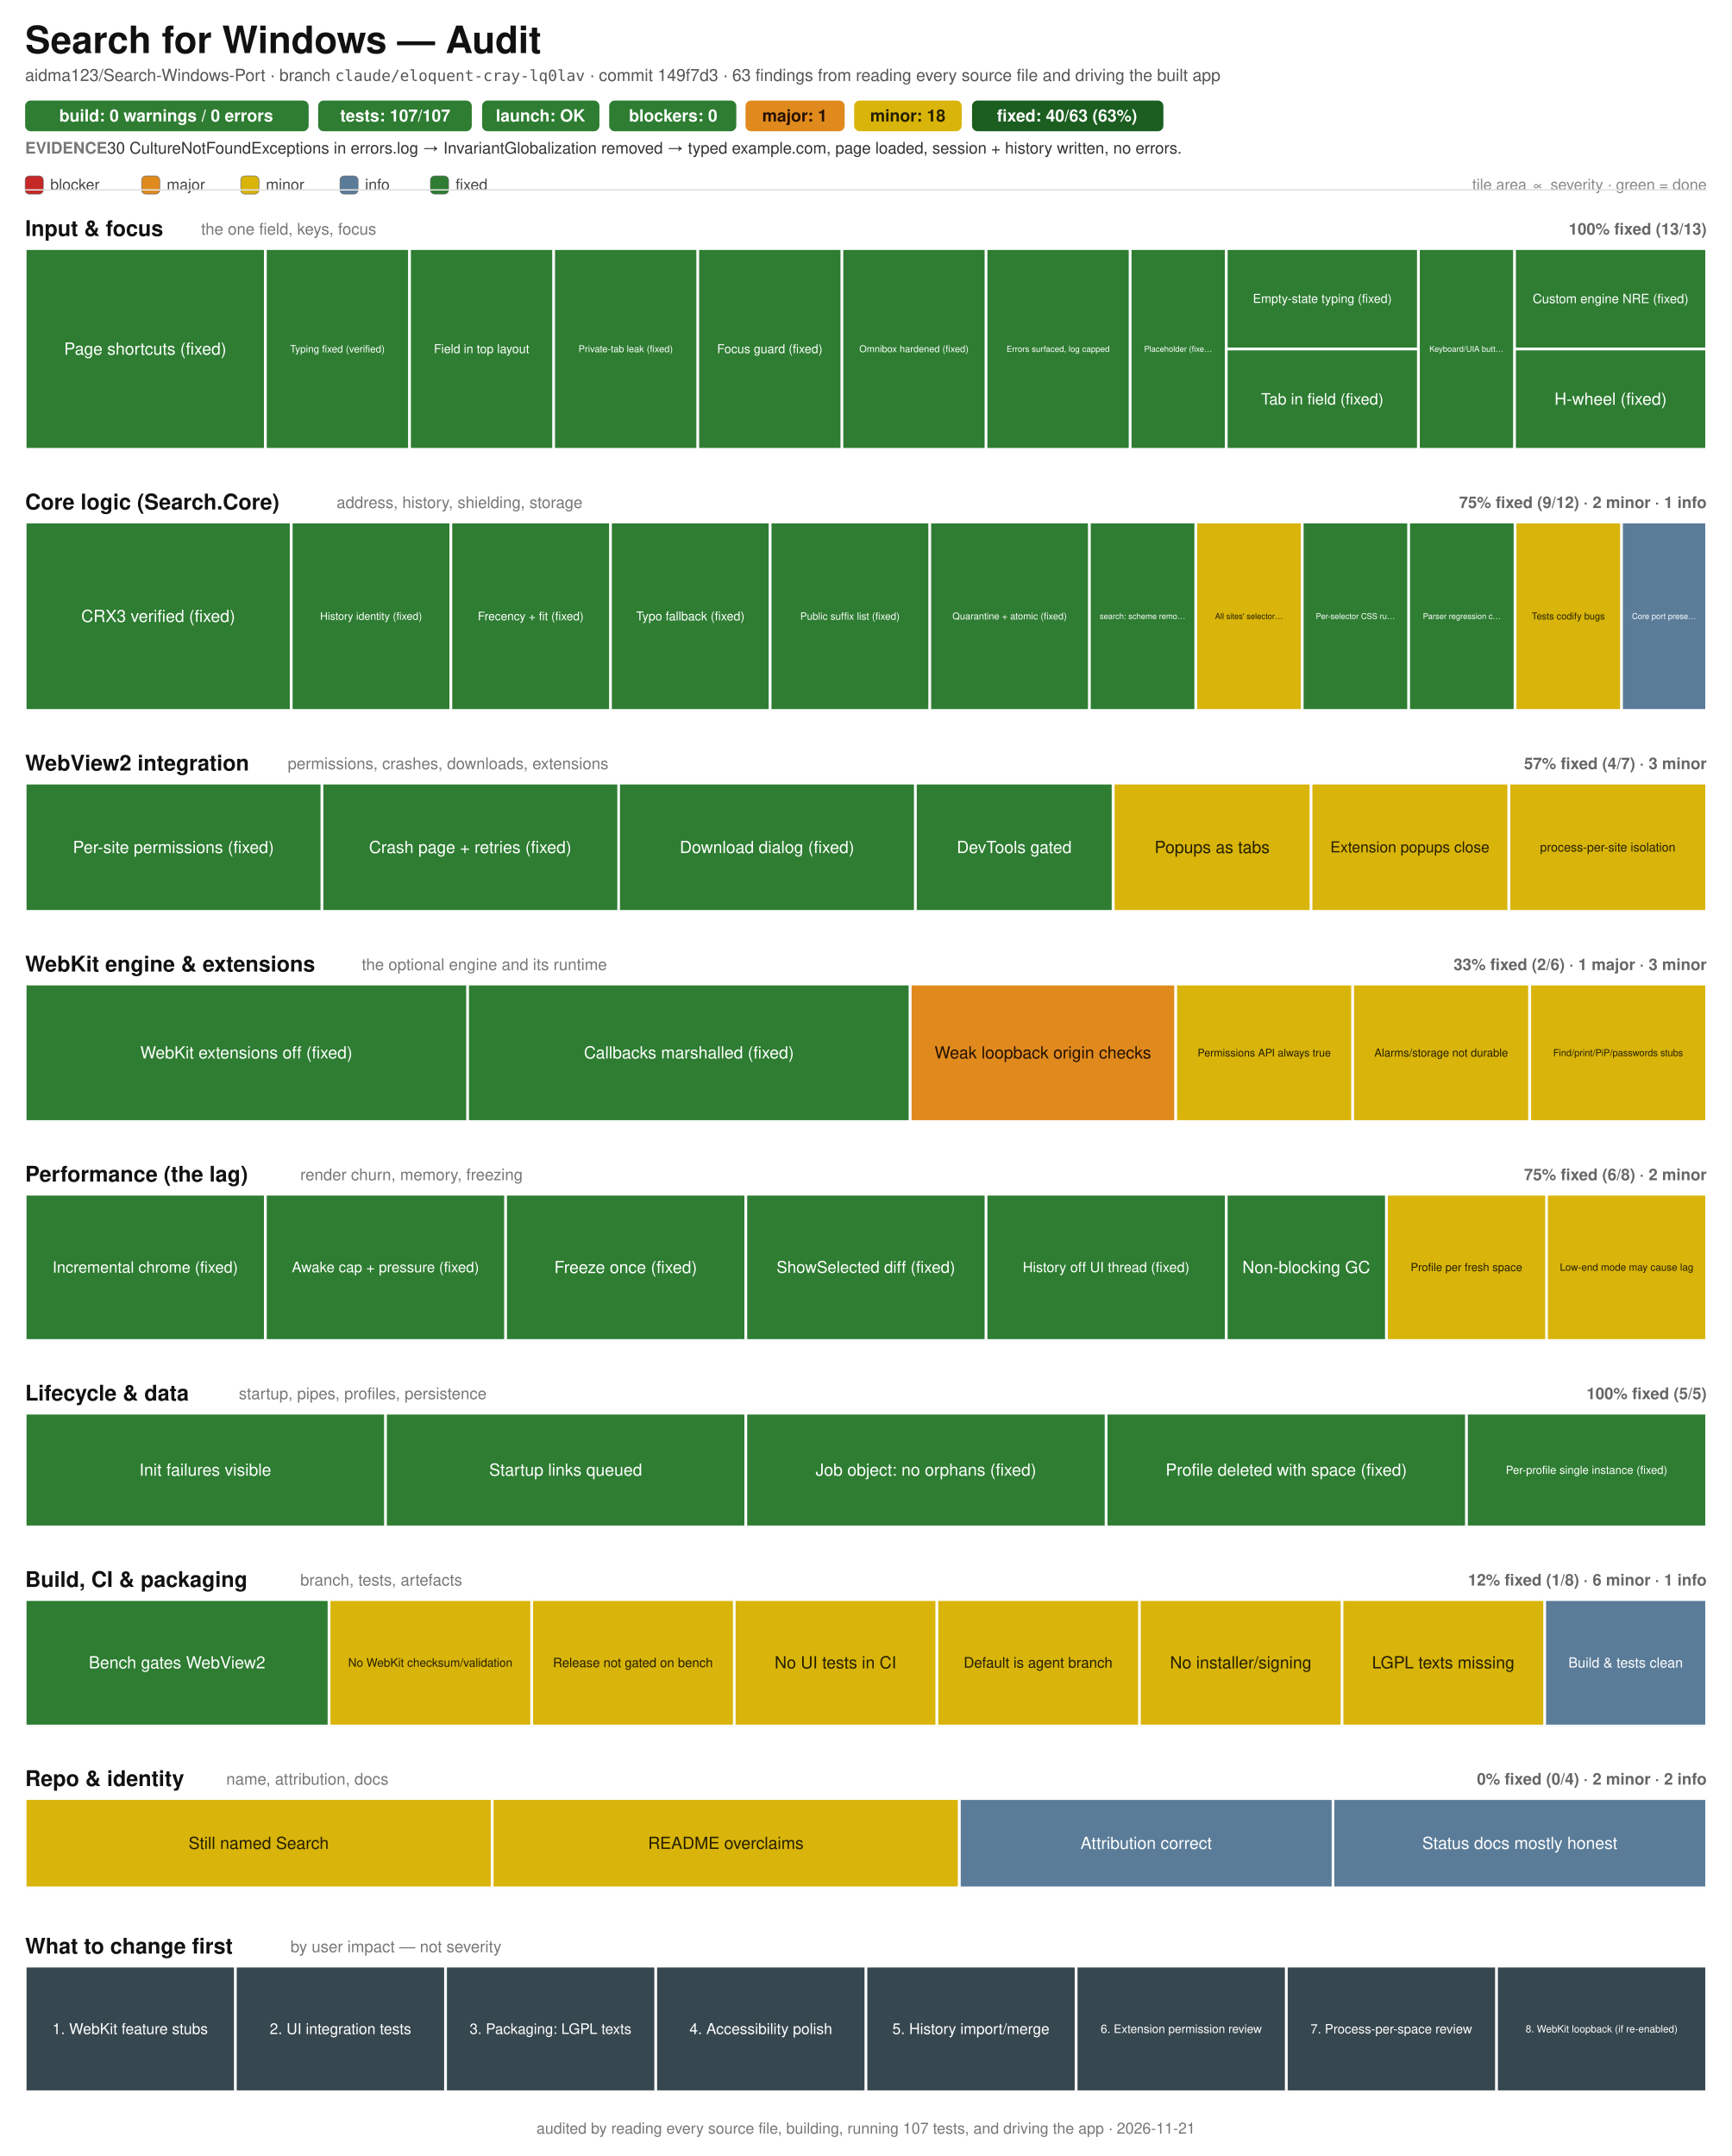
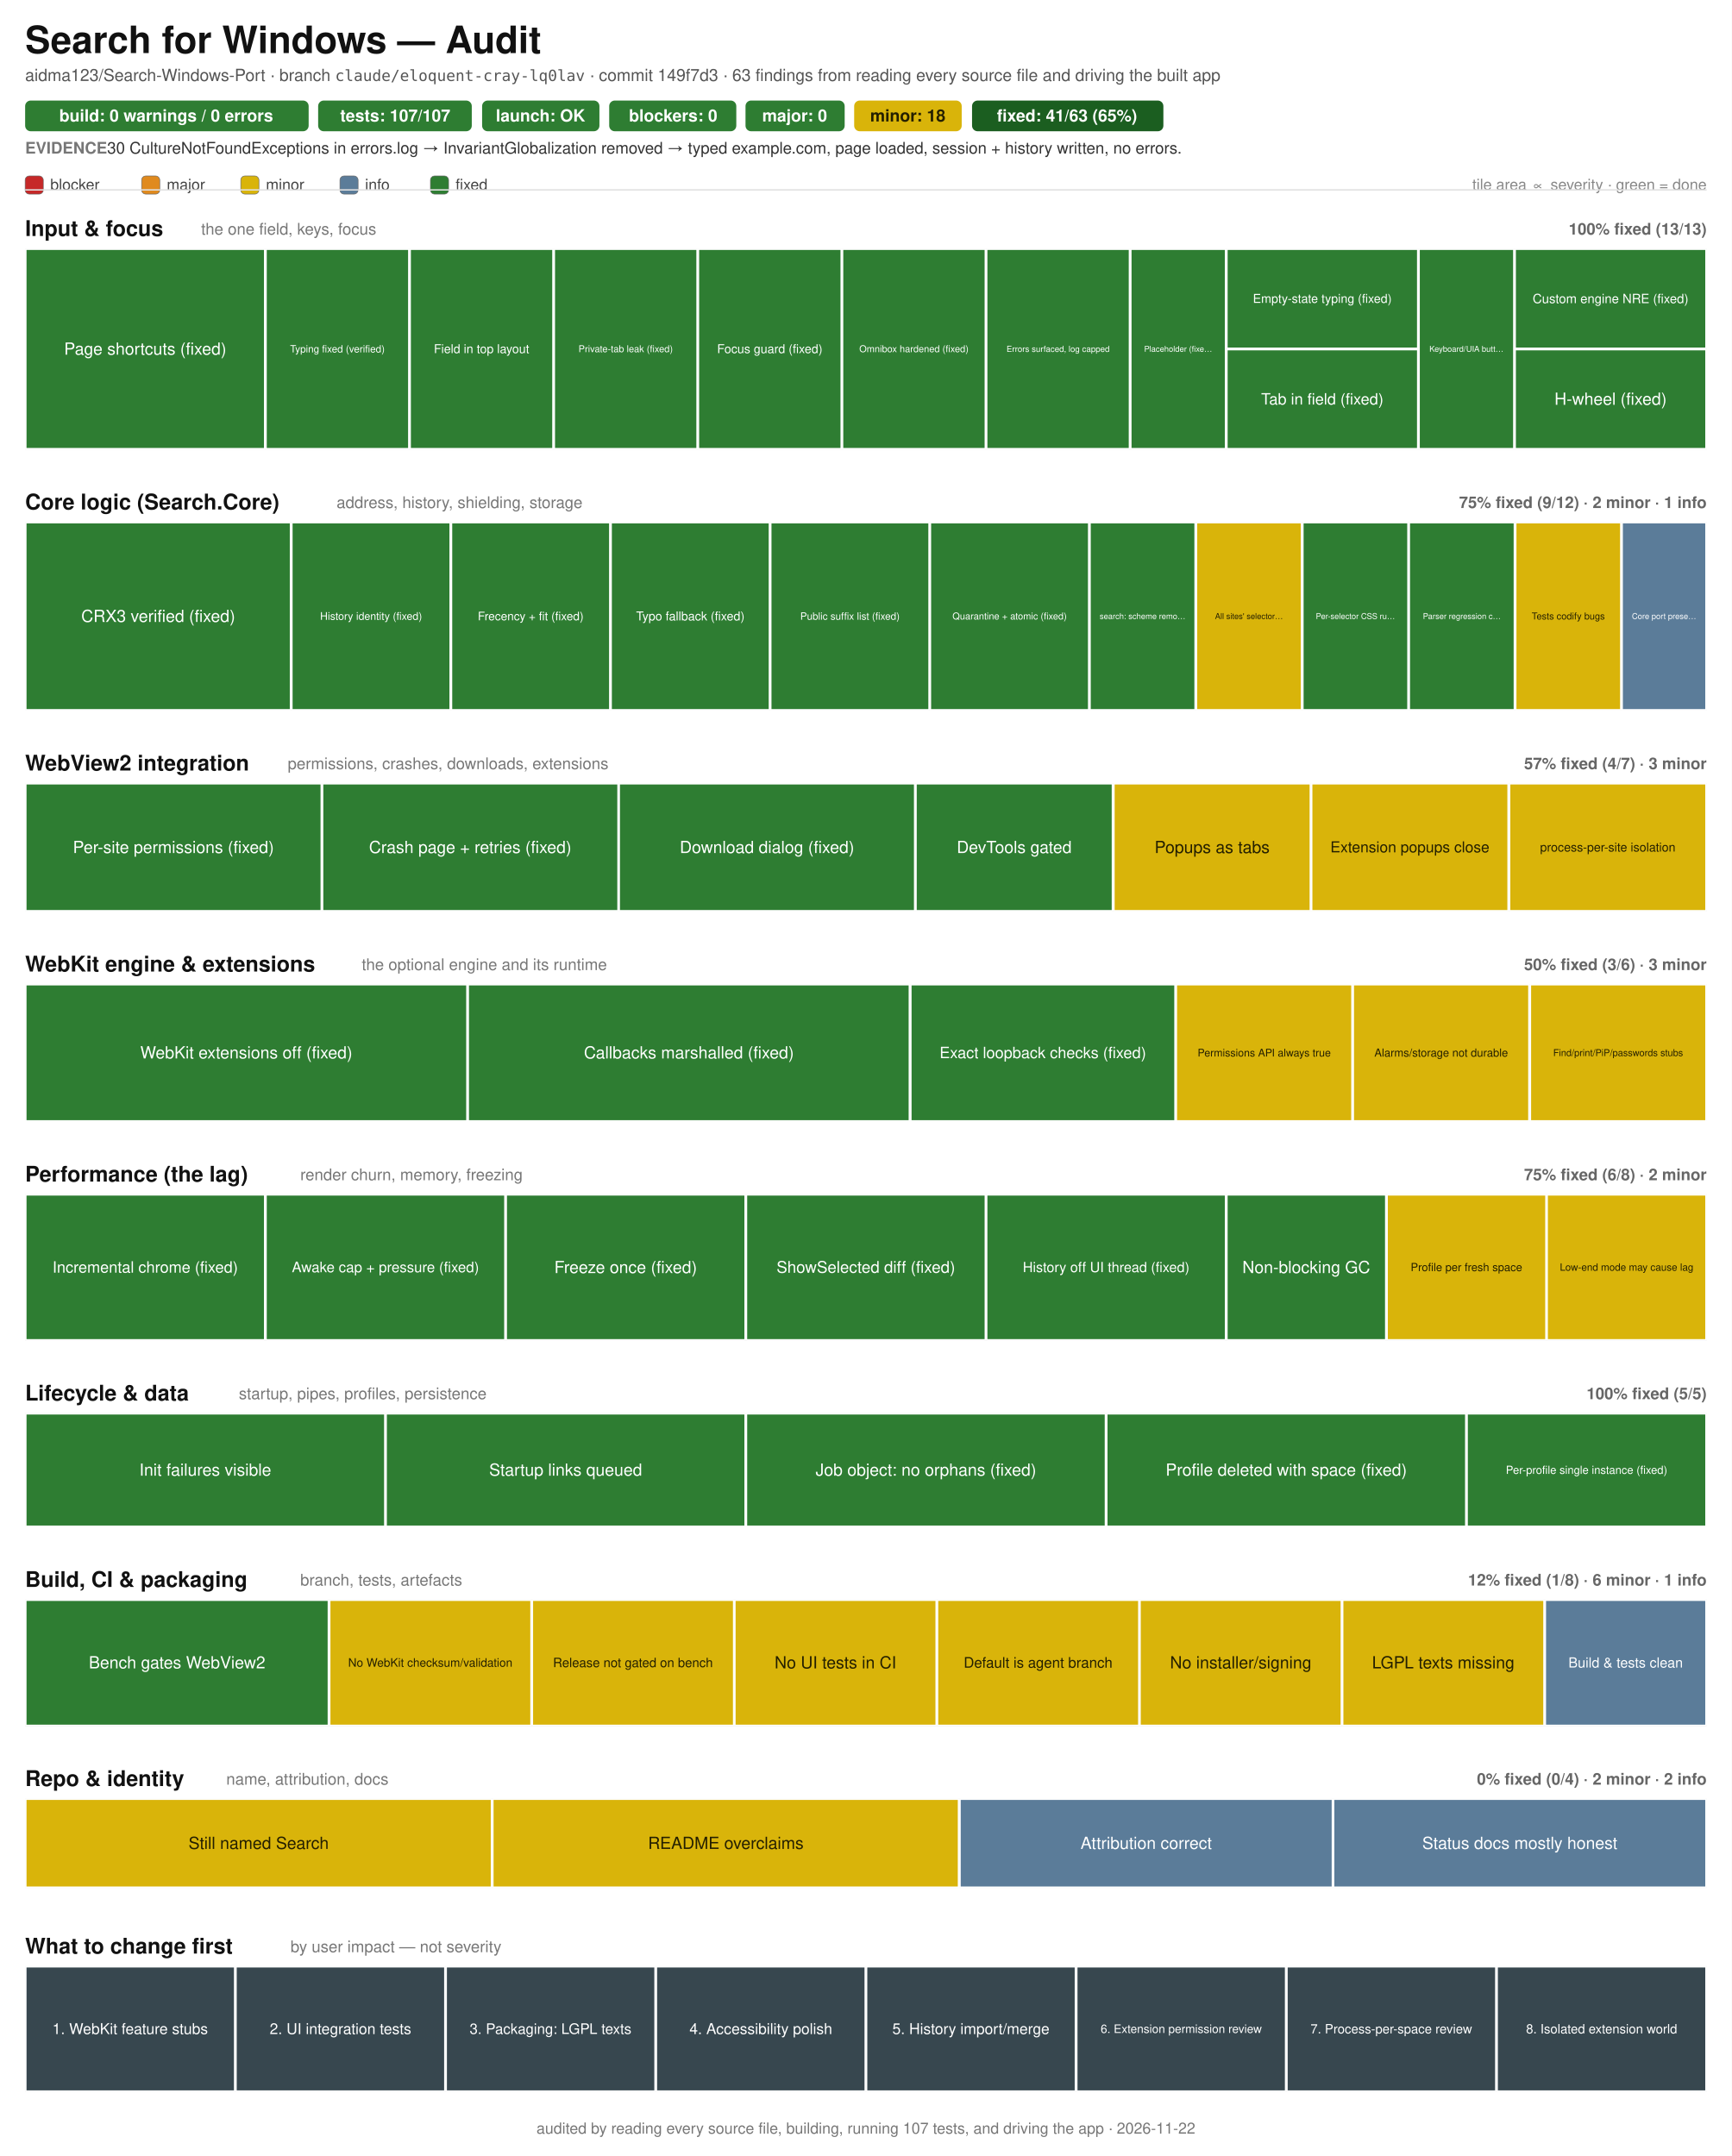
<svg xmlns="http://www.w3.org/2000/svg" width="1240" height="1544" viewBox="0 0 1240 1544" font-family="Segoe UI, Helvetica, Arial, sans-serif">
  <rect width="1240" height="1544" fill="#ffffff" />
  <text x="18" y="38" font-size="27" font-weight="bold" fill="#111">Search for Windows — Audit</text>
  <text x="18" y="58" font-size="12" fill="#555">aidma123/Search-Windows-Port · branch <tspan font-family="Consolas, 'Cascadia Mono', monospace" font-size="11">claude/eloquent-cray-lq0lav</tspan> · commit 149f7d3 · 63 findings from reading every source file and driving the built app</text>
  <rect x="18" y="72" width="203" height="22" rx="4" fill="#2e7d32" />
  <text x="119" y="87" font-size="12" font-weight="bold" fill="#fff" text-anchor="middle">build: 0 warnings / 0 errors</text>
  <rect x="227.8" y="72" width="110" height="22" rx="4" fill="#2e7d32" />
  <text x="283" y="87" font-size="12" font-weight="bold" fill="#fff" text-anchor="middle">tests: 107/107</text>
  <rect x="345.2" y="72" width="84" height="22" rx="4" fill="#2e7d32" />
  <text x="387" y="87" font-size="12" font-weight="bold" fill="#fff" text-anchor="middle">launch: OK</text>
  <rect x="436.2" y="72" width="91" height="22" rx="4" fill="#2e7d32" />
  <text x="482" y="87" font-size="12" font-weight="bold" fill="#fff" text-anchor="middle">blockers: 0</text>
-   <rect x="533.8" y="72" width="71" height="22" rx="4" fill="#e08a1e" />
-   <text x="569" y="87" font-size="12" font-weight="bold" fill="#241100" text-anchor="middle">major: 1</text>
+   <rect x="533.8" y="72" width="71" height="22" rx="4" fill="#2e7d32" />
+   <text x="569" y="87" font-size="12" font-weight="bold" fill="#ffffff" text-anchor="middle">major: 0</text>
  <rect x="611.6" y="72" width="77" height="22" rx="4" fill="#d9b40a" />
  <text x="650" y="87" font-size="12" font-weight="bold" fill="#241f00" text-anchor="middle">minor: 18</text>
  <rect x="696" y="72" width="137" height="22" rx="4" fill="#1b5e20" />
-   <text x="764" y="87" font-size="12" font-weight="bold" fill="#fff" text-anchor="middle">fixed: 40/63 (63%)</text>
+   <text x="764" y="87" font-size="12" font-weight="bold" fill="#fff" text-anchor="middle">fixed: 41/63 (65%)</text>
  <text x="18" y="110" font-size="11.5" fill="#333">
    <tspan font-weight="bold" fill="#777">EVIDENCE  </tspan>30 CultureNotFoundExceptions in errors.log → InvariantGlobalization removed → typed example.com, page loaded, session + history written, no errors.</text>
  <rect x="18" y="126" width="13" height="13" rx="3" fill="#c62828" stroke="#666" stroke-width="0.4" />
  <text x="36" y="136" font-size="11" fill="#444">blocker</text>
  <rect x="101.4" y="126" width="13" height="13" rx="3" fill="#e08a1e" stroke="#666" stroke-width="0.4" />
  <text x="119.4" y="136" font-size="11" fill="#444">major</text>
  <rect x="172.4" y="126" width="13" height="13" rx="3" fill="#d9b40a" stroke="#666" stroke-width="0.4" />
  <text x="190.4" y="136" font-size="11" fill="#444">minor</text>
  <rect x="243.4" y="126" width="13" height="13" rx="3" fill="#5b7c99" stroke="#666" stroke-width="0.4" />
  <text x="261.4" y="136" font-size="11" fill="#444">info</text>
  <rect x="308.2" y="126" width="13" height="13" rx="3" fill="#2e7d32" stroke="#666" stroke-width="0.4" />
  <text x="326.2" y="136" font-size="11" fill="#444">fixed</text>
  <text x="1222" y="136" font-size="11" fill="#888" text-anchor="end">tile area ∝ severity · green = done</text>
  <line x1="18" y1="136" x2="1222" y2="136" stroke="#e0e0e0" />
  <text x="18" y="169" font-size="15.5" font-weight="bold" fill="#111">Input &amp; focus</text>
  <text x="144" y="168" font-size="11.5" fill="#777">the one field, keys, focus</text>
  <text x="1222" y="168" font-size="11.5" font-weight="bold" fill="#666" text-anchor="end">100% fixed (13/13)</text>
  <rect x="18" y="178" width="1204" height="144" fill="#efefef" />
  <rect x="18.5" y="178.5" width="171.0" height="142.8" fill="#2e7d32" stroke="#ffffff" stroke-width="1" />
  <text x="104.0" y="254.0" font-size="12.0" fill="#ffffff" text-anchor="middle">Page shortcuts (fixed)</text>
  <rect x="190.5" y="178.5" width="102.2" height="142.8" fill="#2e7d32" stroke="#ffffff" stroke-width="1" />
  <text x="241.6" y="252.4" font-size="7.2" fill="#ffffff" text-anchor="middle">Typing fixed (verified)</text>
  <rect x="293.7" y="178.5" width="102.2" height="142.8" fill="#2e7d32" stroke="#ffffff" stroke-width="1" />
  <text x="344.8" y="252.9" font-size="8.8" fill="#ffffff" text-anchor="middle">Field in top layout</text>
  <rect x="396.9" y="178.5" width="102.2" height="142.8" fill="#2e7d32" stroke="#ffffff" stroke-width="1" />
  <text x="448.0" y="252.2" font-size="6.8" fill="#ffffff" text-anchor="middle">Private-tab leak (fixed)</text>
  <rect x="500.1" y="178.5" width="102.2" height="142.8" fill="#2e7d32" stroke="#ffffff" stroke-width="1" />
  <text x="551.2" y="252.9" font-size="8.8" fill="#ffffff" text-anchor="middle">Focus guard (fixed)</text>
  <rect x="603.3" y="178.5" width="102.2" height="142.8" fill="#2e7d32" stroke="#ffffff" stroke-width="1" />
  <text x="654.4" y="252.2" font-size="6.8" fill="#ffffff" text-anchor="middle">Omnibox hardened (fixed)</text>
  <rect x="706.5" y="178.5" width="102.2" height="142.8" fill="#2e7d32" stroke="#ffffff" stroke-width="1" />
  <text x="757.6" y="252.0" font-size="6.0" fill="#ffffff" text-anchor="middle">Errors surfaced, log capped</text>
  <rect x="809.7" y="178.5" width="67.8" height="142.8" fill="#2e7d32" stroke="#ffffff" stroke-width="1" />
  <text x="843.6" y="251.9" font-size="5.8" fill="#ffffff" text-anchor="middle">Placeholder (fixe…</text>
  <rect x="878.5" y="178.5" width="136.6" height="70.9" fill="#2e7d32" stroke="#ffffff" stroke-width="1" />
  <text x="946.8" y="216.9" font-size="8.8" fill="#ffffff" text-anchor="middle">Empty-state typing (fixed)</text>
  <rect x="878.5" y="250.4" width="136.6" height="70.9" fill="#2e7d32" stroke="#ffffff" stroke-width="1" />
  <text x="946.8" y="289.7" font-size="11.2" fill="#ffffff" text-anchor="middle">Tab in field (fixed)</text>
  <rect x="1016.1" y="178.5" width="67.8" height="142.8" fill="#2e7d32" stroke="#ffffff" stroke-width="1" />
  <text x="1050.0" y="251.9" font-size="5.8" fill="#ffffff" text-anchor="middle">Keyboard/UIA butt…</text>
  <rect x="1084.9" y="178.5" width="136.6" height="70.9" fill="#2e7d32" stroke="#ffffff" stroke-width="1" />
  <text x="1153.2" y="217.1" font-size="9.2" fill="#ffffff" text-anchor="middle">Custom engine NRE (fixed)</text>
  <rect x="1084.9" y="250.4" width="136.6" height="70.9" fill="#2e7d32" stroke="#ffffff" stroke-width="1" />
  <text x="1153.2" y="289.9" font-size="12.0" fill="#ffffff" text-anchor="middle">H-wheel (fixed)</text>
  <text x="18" y="364.822" font-size="15.5" font-weight="bold" fill="#111">Core logic (Search.Core)</text>
  <text x="241" y="363.822" font-size="11.5" fill="#777">address, history, shielding, storage</text>
  <text x="1222" y="363.822" font-size="11.5" font-weight="bold" fill="#666" text-anchor="end">75% fixed (9/12) · 2 minor · 1 info</text>
  <rect x="18" y="373.822" width="1204" height="135" fill="#efefef" />
  <rect x="18.5" y="374.3" width="189.5" height="134.0" fill="#2e7d32" stroke="#ffffff" stroke-width="1" />
  <text x="113.3" y="445.4" font-size="12.0" fill="#ffffff" text-anchor="middle">CRX3 verified (fixed)</text>
  <rect x="209.0" y="374.3" width="113.3" height="134.0" fill="#2e7d32" stroke="#ffffff" stroke-width="1" />
  <text x="265.7" y="443.9" font-size="7.6" fill="#ffffff" text-anchor="middle">History identity (fixed)</text>
  <rect x="323.3" y="374.3" width="113.3" height="134.0" fill="#2e7d32" stroke="#ffffff" stroke-width="1" />
  <text x="380.0" y="444.2" font-size="8.4" fill="#ffffff" text-anchor="middle">Frecency + fit (fixed)</text>
  <rect x="437.6" y="374.3" width="113.3" height="134.0" fill="#2e7d32" stroke="#ffffff" stroke-width="1" />
  <text x="494.3" y="444.3" font-size="8.8" fill="#ffffff" text-anchor="middle">Typo fallback (fixed)</text>
  <rect x="551.9" y="374.3" width="113.3" height="134.0" fill="#2e7d32" stroke="#ffffff" stroke-width="1" />
  <text x="608.6" y="443.8" font-size="7.2" fill="#ffffff" text-anchor="middle">Public suffix list (fixed)</text>
  <rect x="666.2" y="374.3" width="113.3" height="134.0" fill="#2e7d32" stroke="#ffffff" stroke-width="1" />
  <text x="722.9" y="443.6" font-size="6.8" fill="#ffffff" text-anchor="middle">Quarantine + atomic (fixed)</text>
  <rect x="780.5" y="374.3" width="75.2" height="134.0" fill="#2e7d32" stroke="#ffffff" stroke-width="1" />
  <text x="818.1" y="443.3" font-size="5.8" fill="#ffffff" text-anchor="middle">search: scheme remo…</text>
  <rect x="856.7" y="374.3" width="75.2" height="134.0" fill="#d9b40a" stroke="#ffffff" stroke-width="1" />
  <text x="894.3" y="443.3" font-size="5.8" fill="#241f00" text-anchor="middle">All sites' selector…</text>
  <rect x="932.9" y="374.3" width="75.2" height="134.0" fill="#2e7d32" stroke="#ffffff" stroke-width="1" />
  <text x="970.5" y="443.3" font-size="5.8" fill="#ffffff" text-anchor="middle">Per-selector CSS ru…</text>
  <rect x="1009.1" y="374.3" width="75.2" height="134.0" fill="#2e7d32" stroke="#ffffff" stroke-width="1" />
  <text x="1046.7" y="443.3" font-size="5.8" fill="#ffffff" text-anchor="middle">Parser regression c…</text>
  <rect x="1085.3" y="374.3" width="75.2" height="134.0" fill="#d9b40a" stroke="#ffffff" stroke-width="1" />
  <text x="1122.9" y="443.6" font-size="6.8" fill="#241f00" text-anchor="middle">Tests codify bugs</text>
  <rect x="1161.5" y="374.3" width="60.0" height="134.0" fill="#5b7c99" stroke="#ffffff" stroke-width="1" />
  <text x="1191.5" y="443.3" font-size="5.8" fill="#ffffff" text-anchor="middle">Core port prese…</text>
  <text x="18" y="551.815" font-size="15.5" font-weight="bold" fill="#111">WebView2 integration</text>
  <text x="206" y="550.815" font-size="11.5" fill="#777">permissions, crashes, downloads, extensions</text>
  <text x="1222" y="550.815" font-size="11.5" font-weight="bold" fill="#666" text-anchor="end">57% fixed (4/7) · 3 minor</text>
  <rect x="18" y="560.815" width="1204" height="92" fill="#efefef" />
  <rect x="18.5" y="561.3" width="211.5" height="90.9" fill="#2e7d32" stroke="#ffffff" stroke-width="1" />
  <text x="124.2" y="610.9" font-size="12.0" fill="#ffffff" text-anchor="middle">Per-site permissions (fixed)</text>
  <rect x="231.0" y="561.3" width="211.5" height="90.9" fill="#2e7d32" stroke="#ffffff" stroke-width="1" />
  <text x="336.7" y="610.9" font-size="12.0" fill="#ffffff" text-anchor="middle">Crash page + retries (fixed)</text>
  <rect x="443.4" y="561.3" width="211.5" height="90.9" fill="#2e7d32" stroke="#ffffff" stroke-width="1" />
  <text x="549.2" y="610.9" font-size="12.0" fill="#ffffff" text-anchor="middle">Download dialog (fixed)</text>
  <rect x="655.9" y="561.3" width="140.6" height="90.9" fill="#2e7d32" stroke="#ffffff" stroke-width="1" />
  <text x="726.2" y="610.9" font-size="12.0" fill="#ffffff" text-anchor="middle">DevTools gated</text>
  <rect x="797.6" y="561.3" width="140.6" height="90.9" fill="#d9b40a" stroke="#ffffff" stroke-width="1" />
  <text x="867.9" y="610.9" font-size="12.0" fill="#241f00" text-anchor="middle">Popups as tabs</text>
  <rect x="939.2" y="561.3" width="140.6" height="90.9" fill="#d9b40a" stroke="#ffffff" stroke-width="1" />
  <text x="1009.5" y="610.4" font-size="10.8" fill="#241f00" text-anchor="middle">Extension popups close</text>
  <rect x="1080.9" y="561.3" width="140.6" height="90.9" fill="#d9b40a" stroke="#ffffff" stroke-width="1" />
  <text x="1151.2" y="609.8" font-size="8.8" fill="#241f00" text-anchor="middle">process-per-site isolation</text>
  <text x="18" y="695.729" font-size="15.5" font-weight="bold" fill="#111">WebKit engine &amp; extensions</text>
  <text x="259" y="694.729" font-size="11.5" fill="#777">the optional engine and its runtime</text>
-   <text x="1222" y="694.729" font-size="11.5" font-weight="bold" fill="#666" text-anchor="end">33% fixed (2/6) · 1 major · 3 minor</text>
+   <text x="1222" y="694.729" font-size="11.5" font-weight="bold" fill="#666" text-anchor="end">50% fixed (3/6) · 3 minor</text>
  <rect x="18" y="704.729" width="1204" height="98" fill="#efefef" />
  <rect x="18.5" y="705.2" width="315.8" height="97.5" fill="#2e7d32" stroke="#ffffff" stroke-width="1" />
  <text x="176.4" y="758.0" font-size="12.0" fill="#ffffff" text-anchor="middle">WebKit extensions off (fixed)</text>
  <rect x="335.3" y="705.2" width="315.8" height="97.5" fill="#2e7d32" stroke="#ffffff" stroke-width="1" />
  <text x="493.3" y="758.0" font-size="12.0" fill="#ffffff" text-anchor="middle">Callbacks marshalled (fixed)</text>
-   <rect x="652.2" y="705.2" width="189.1" height="97.5" fill="#e08a1e" stroke="#ffffff" stroke-width="1" />
-   <text x="746.7" y="758.0" font-size="12.0" fill="#241100" text-anchor="middle">Weak loopback origin checks</text>
+   <rect x="652.2" y="705.2" width="189.1" height="97.5" fill="#2e7d32" stroke="#ffffff" stroke-width="1" />
+   <text x="746.7" y="757.8" font-size="11.2" fill="#ffffff" text-anchor="middle">Exact loopback checks (fixed)</text>
  <rect x="842.3" y="705.2" width="125.7" height="97.5" fill="#d9b40a" stroke="#ffffff" stroke-width="1" />
  <text x="905.2" y="756.6" font-size="7.6" fill="#241f00" text-anchor="middle">Permissions API always true</text>
  <rect x="969.0" y="705.2" width="125.7" height="97.5" fill="#d9b40a" stroke="#ffffff" stroke-width="1" />
  <text x="1031.9" y="756.7" font-size="8.0" fill="#241f00" text-anchor="middle">Alarms/storage not durable</text>
  <rect x="1095.8" y="705.2" width="125.7" height="97.5" fill="#d9b40a" stroke="#ffffff" stroke-width="1" />
  <text x="1158.6" y="756.3" font-size="6.8" fill="#241f00" text-anchor="middle">Find/print/PiP/passwords stubs</text>
  <text x="18" y="846.205" font-size="15.5" font-weight="bold" fill="#111">Performance (the lag)</text>
  <text x="215" y="845.205" font-size="11.5" fill="#777">render churn, memory, freezing</text>
  <text x="1222" y="845.205" font-size="11.5" font-weight="bold" fill="#666" text-anchor="end">75% fixed (6/8) · 2 minor</text>
  <rect x="18" y="855.205" width="1204" height="105" fill="#efefef" />
  <rect x="18.5" y="855.7" width="171.0" height="103.8" fill="#2e7d32" stroke="#ffffff" stroke-width="1" />
  <text x="104.0" y="911.4" font-size="11.2" fill="#ffffff" text-anchor="middle">Incremental chrome (fixed)</text>
  <rect x="190.5" y="855.7" width="171.0" height="103.8" fill="#2e7d32" stroke="#ffffff" stroke-width="1" />
  <text x="276.0" y="911.1" font-size="10.4" fill="#ffffff" text-anchor="middle">Awake cap + pressure (fixed)</text>
  <rect x="362.5" y="855.7" width="171.0" height="103.8" fill="#2e7d32" stroke="#ffffff" stroke-width="1" />
  <text x="448.0" y="911.7" font-size="12.0" fill="#ffffff" text-anchor="middle">Freeze once (fixed)</text>
  <rect x="534.5" y="855.7" width="171.0" height="103.8" fill="#2e7d32" stroke="#ffffff" stroke-width="1" />
  <text x="620.0" y="911.5" font-size="11.6" fill="#ffffff" text-anchor="middle">ShowSelected diff (fixed)</text>
  <rect x="706.5" y="855.7" width="171.0" height="103.8" fill="#2e7d32" stroke="#ffffff" stroke-width="1" />
  <text x="792.0" y="911.0" font-size="10.0" fill="#ffffff" text-anchor="middle">History off UI thread (fixed)</text>
  <rect x="878.5" y="855.7" width="113.7" height="103.8" fill="#2e7d32" stroke="#ffffff" stroke-width="1" />
  <text x="935.3" y="911.7" font-size="12.0" fill="#ffffff" text-anchor="middle">Non-blocking GC</text>
  <rect x="993.2" y="855.7" width="113.7" height="103.8" fill="#d9b40a" stroke="#ffffff" stroke-width="1" />
  <text x="1050.0" y="910.3" font-size="8.0" fill="#241f00" text-anchor="middle">Profile per fresh space</text>
  <rect x="1107.8" y="855.7" width="113.7" height="103.8" fill="#d9b40a" stroke="#ffffff" stroke-width="1" />
  <text x="1164.7" y="910.0" font-size="7.2" fill="#241f00" text-anchor="middle">Low-end mode may cause lag</text>
  <text x="18" y="1002.986" font-size="15.5" font-weight="bold" fill="#111">Lifecycle &amp; data</text>
  <text x="171" y="1001.986" font-size="11.5" fill="#777">startup, pipes, profiles, persistence</text>
  <text x="1222" y="1001.986" font-size="11.5" font-weight="bold" fill="#666" text-anchor="end">100% fixed (5/5)</text>
  <rect x="18" y="1011.986" width="1204" height="81" fill="#efefef" />
  <rect x="18.5" y="1012.5" width="257.0" height="80.5" fill="#2e7d32" stroke="#ffffff" stroke-width="1" />
  <text x="147.0" y="1056.8" font-size="12.0" fill="#ffffff" text-anchor="middle">Init failures visible</text>
  <rect x="276.5" y="1012.5" width="257.0" height="80.5" fill="#2e7d32" stroke="#ffffff" stroke-width="1" />
  <text x="405.0" y="1056.8" font-size="12.0" fill="#ffffff" text-anchor="middle">Startup links queued</text>
  <rect x="534.5" y="1012.5" width="257.0" height="80.5" fill="#2e7d32" stroke="#ffffff" stroke-width="1" />
  <text x="663.0" y="1056.8" font-size="12.0" fill="#ffffff" text-anchor="middle">Job object: no orphans (fixed)</text>
  <rect x="792.5" y="1012.5" width="257.0" height="80.5" fill="#2e7d32" stroke="#ffffff" stroke-width="1" />
  <text x="921.0" y="1056.8" font-size="12.0" fill="#ffffff" text-anchor="middle">Profile deleted with space (fixed)</text>
  <rect x="1050.5" y="1012.5" width="171.0" height="80.5" fill="#2e7d32" stroke="#ffffff" stroke-width="1" />
  <text x="1136.0" y="1055.5" font-size="8.0" fill="#ffffff" text-anchor="middle">Per-profile single instance (fixed)</text>
  <text x="18" y="1136.475" font-size="15.5" font-weight="bold" fill="#111">Build, CI &amp; packaging</text>
  <text x="215" y="1135.475" font-size="11.5" fill="#777">branch, tests, artefacts</text>
  <text x="1222" y="1135.475" font-size="11.5" font-weight="bold" fill="#666" text-anchor="end">12% fixed (1/8) · 6 minor · 1 info</text>
  <rect x="18" y="1145.475" width="1204" height="91" fill="#efefef" />
  <rect x="18.5" y="1146.0" width="216.6" height="89.6" fill="#2e7d32" stroke="#ffffff" stroke-width="1" />
  <text x="126.8" y="1194.8" font-size="12.0" fill="#ffffff" text-anchor="middle">Bench gates WebView2</text>
  <rect x="236.1" y="1146.0" width="144.1" height="89.6" fill="#d9b40a" stroke="#ffffff" stroke-width="1" />
  <text x="308.1" y="1193.6" font-size="8.4" fill="#241f00" text-anchor="middle">No WebKit checksum/validation</text>
  <rect x="381.2" y="1146.0" width="144.1" height="89.6" fill="#d9b40a" stroke="#ffffff" stroke-width="1" />
  <text x="453.2" y="1193.9" font-size="9.2" fill="#241f00" text-anchor="middle">Release not gated on bench</text>
  <rect x="526.2" y="1146.0" width="144.1" height="89.6" fill="#d9b40a" stroke="#ffffff" stroke-width="1" />
  <text x="598.2" y="1194.8" font-size="12.0" fill="#241f00" text-anchor="middle">No UI tests in CI</text>
  <rect x="671.3" y="1146.0" width="144.1" height="89.6" fill="#d9b40a" stroke="#ffffff" stroke-width="1" />
  <text x="743.3" y="1194.3" font-size="10.4" fill="#241f00" text-anchor="middle">Default is agent branch</text>
  <rect x="816.3" y="1146.0" width="144.1" height="89.6" fill="#d9b40a" stroke="#ffffff" stroke-width="1" />
  <text x="888.4" y="1194.8" font-size="12.0" fill="#241f00" text-anchor="middle">No installer/signing</text>
  <rect x="961.4" y="1146.0" width="144.1" height="89.6" fill="#d9b40a" stroke="#ffffff" stroke-width="1" />
  <text x="1033.4" y="1194.8" font-size="12.0" fill="#241f00" text-anchor="middle">LGPL texts missing</text>
  <rect x="1106.5" y="1146.0" width="115.0" height="89.6" fill="#5b7c99" stroke="#ffffff" stroke-width="1" />
  <text x="1164.0" y="1194.2" font-size="10.0" fill="#ffffff" text-anchor="middle">Build &amp; tests clean</text>
  <text x="18" y="1279.043" font-size="15.5" font-weight="bold" fill="#111">Repo &amp; identity</text>
  <text x="162" y="1278.043" font-size="11.5" fill="#777">name, attribution, docs</text>
  <text x="1222" y="1278.043" font-size="11.5" font-weight="bold" fill="#666" text-anchor="end">0% fixed (0/4) · 2 minor · 2 info</text>
  <rect x="18" y="1288.043" width="1204" height="64" fill="#efefef" />
  <rect x="18.5" y="1288.5" width="333.4" height="63.0" fill="#d9b40a" stroke="#ffffff" stroke-width="1" />
  <text x="185.2" y="1324.1" font-size="12.0" fill="#241f00" text-anchor="middle">Still named Search</text>
  <rect x="352.9" y="1288.5" width="333.4" height="63.0" fill="#d9b40a" stroke="#ffffff" stroke-width="1" />
  <text x="519.7" y="1324.1" font-size="12.0" fill="#241f00" text-anchor="middle">README overclaims</text>
  <rect x="687.4" y="1288.5" width="266.6" height="63.0" fill="#5b7c99" stroke="#ffffff" stroke-width="1" />
  <text x="820.7" y="1324.1" font-size="12.0" fill="#ffffff" text-anchor="middle">Attribution correct</text>
  <rect x="954.9" y="1288.5" width="266.6" height="63.0" fill="#5b7c99" stroke="#ffffff" stroke-width="1" />
  <text x="1088.2" y="1324.1" font-size="12.0" fill="#ffffff" text-anchor="middle">Status docs mostly honest</text>
  <text x="18" y="1399.043" font-size="15.5" font-weight="bold" fill="#111">What to change first</text>
  <text x="208" y="1398.043" font-size="11.5" fill="#777">by user impact — not severity</text>
  <rect x="18" y="1408.043" width="1204" height="90" fill="#ececec" />
  <rect x="18.5" y="1408.5" width="149.5" height="89.0" fill="#37474f" stroke="#ffffff" stroke-width="1" />
  <text x="93.2" y="1456.7" font-size="10.8" fill="#ffffff" text-anchor="middle">1. WebKit feature stubs</text>
  <rect x="169.0" y="1408.5" width="149.5" height="89.0" fill="#37474f" stroke="#ffffff" stroke-width="1" />
  <text x="243.8" y="1456.7" font-size="10.8" fill="#ffffff" text-anchor="middle">2. UI integration tests</text>
  <rect x="319.5" y="1408.5" width="149.5" height="89.0" fill="#37474f" stroke="#ffffff" stroke-width="1" />
  <text x="394.2" y="1456.6" font-size="10.4" fill="#ffffff" text-anchor="middle">3. Packaging: LGPL texts</text>
  <rect x="470.0" y="1408.5" width="149.5" height="89.0" fill="#37474f" stroke="#ffffff" stroke-width="1" />
  <text x="544.8" y="1456.7" font-size="10.8" fill="#ffffff" text-anchor="middle">4. Accessibility polish</text>
  <rect x="620.5" y="1408.5" width="149.5" height="89.0" fill="#37474f" stroke="#ffffff" stroke-width="1" />
  <text x="695.2" y="1456.7" font-size="10.8" fill="#ffffff" text-anchor="middle">5. History import/merge</text>
  <rect x="771.0" y="1408.5" width="149.5" height="89.0" fill="#37474f" stroke="#ffffff" stroke-width="1" />
  <text x="845.8" y="1455.9" font-size="8.4" fill="#ffffff" text-anchor="middle">6. Extension permission review</text>
  <rect x="921.5" y="1408.5" width="149.5" height="89.0" fill="#37474f" stroke="#ffffff" stroke-width="1" />
  <text x="996.2" y="1456.2" font-size="9.2" fill="#ffffff" text-anchor="middle">7. Process-per-space review</text>
  <rect x="1072.0" y="1408.5" width="149.5" height="89.0" fill="#37474f" stroke="#ffffff" stroke-width="1" />
-   <text x="1146.8" y="1455.5" font-size="7.2" fill="#ffffff" text-anchor="middle">8. WebKit loopback (if re-enabled)</text>
-   <text x="620.0" y="1528" font-size="11" fill="#777" text-anchor="middle">audited by reading every source file, building, running 107 tests, and driving the app · 2026-11-21</text>
+   <text x="1146.8" y="1456.2" font-size="9.2" fill="#ffffff" text-anchor="middle">8. Isolated extension world</text>
+   <text x="620.0" y="1528" font-size="11" fill="#777" text-anchor="middle">audited by reading every source file, building, running 107 tests, and driving the app · 2026-11-22</text>
</svg>
